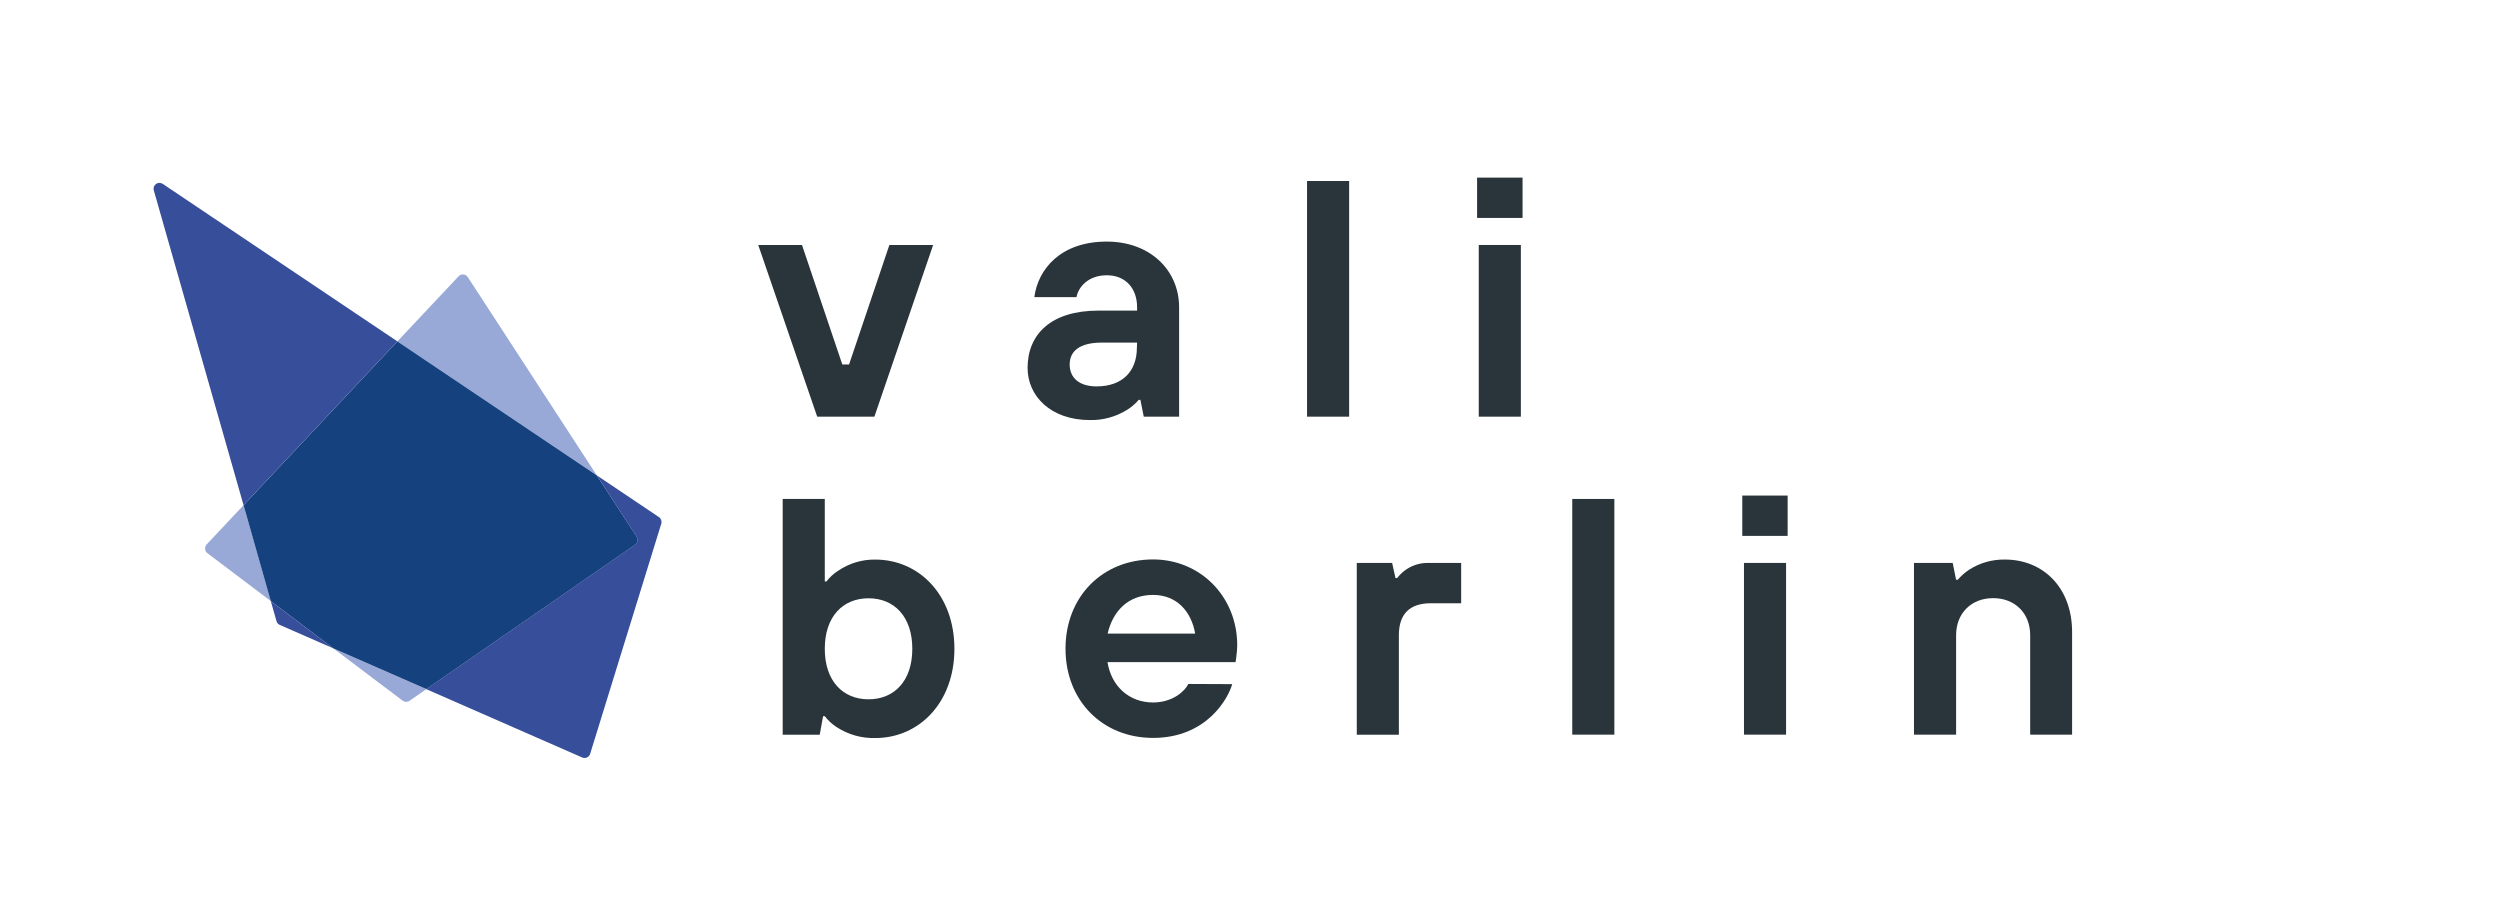
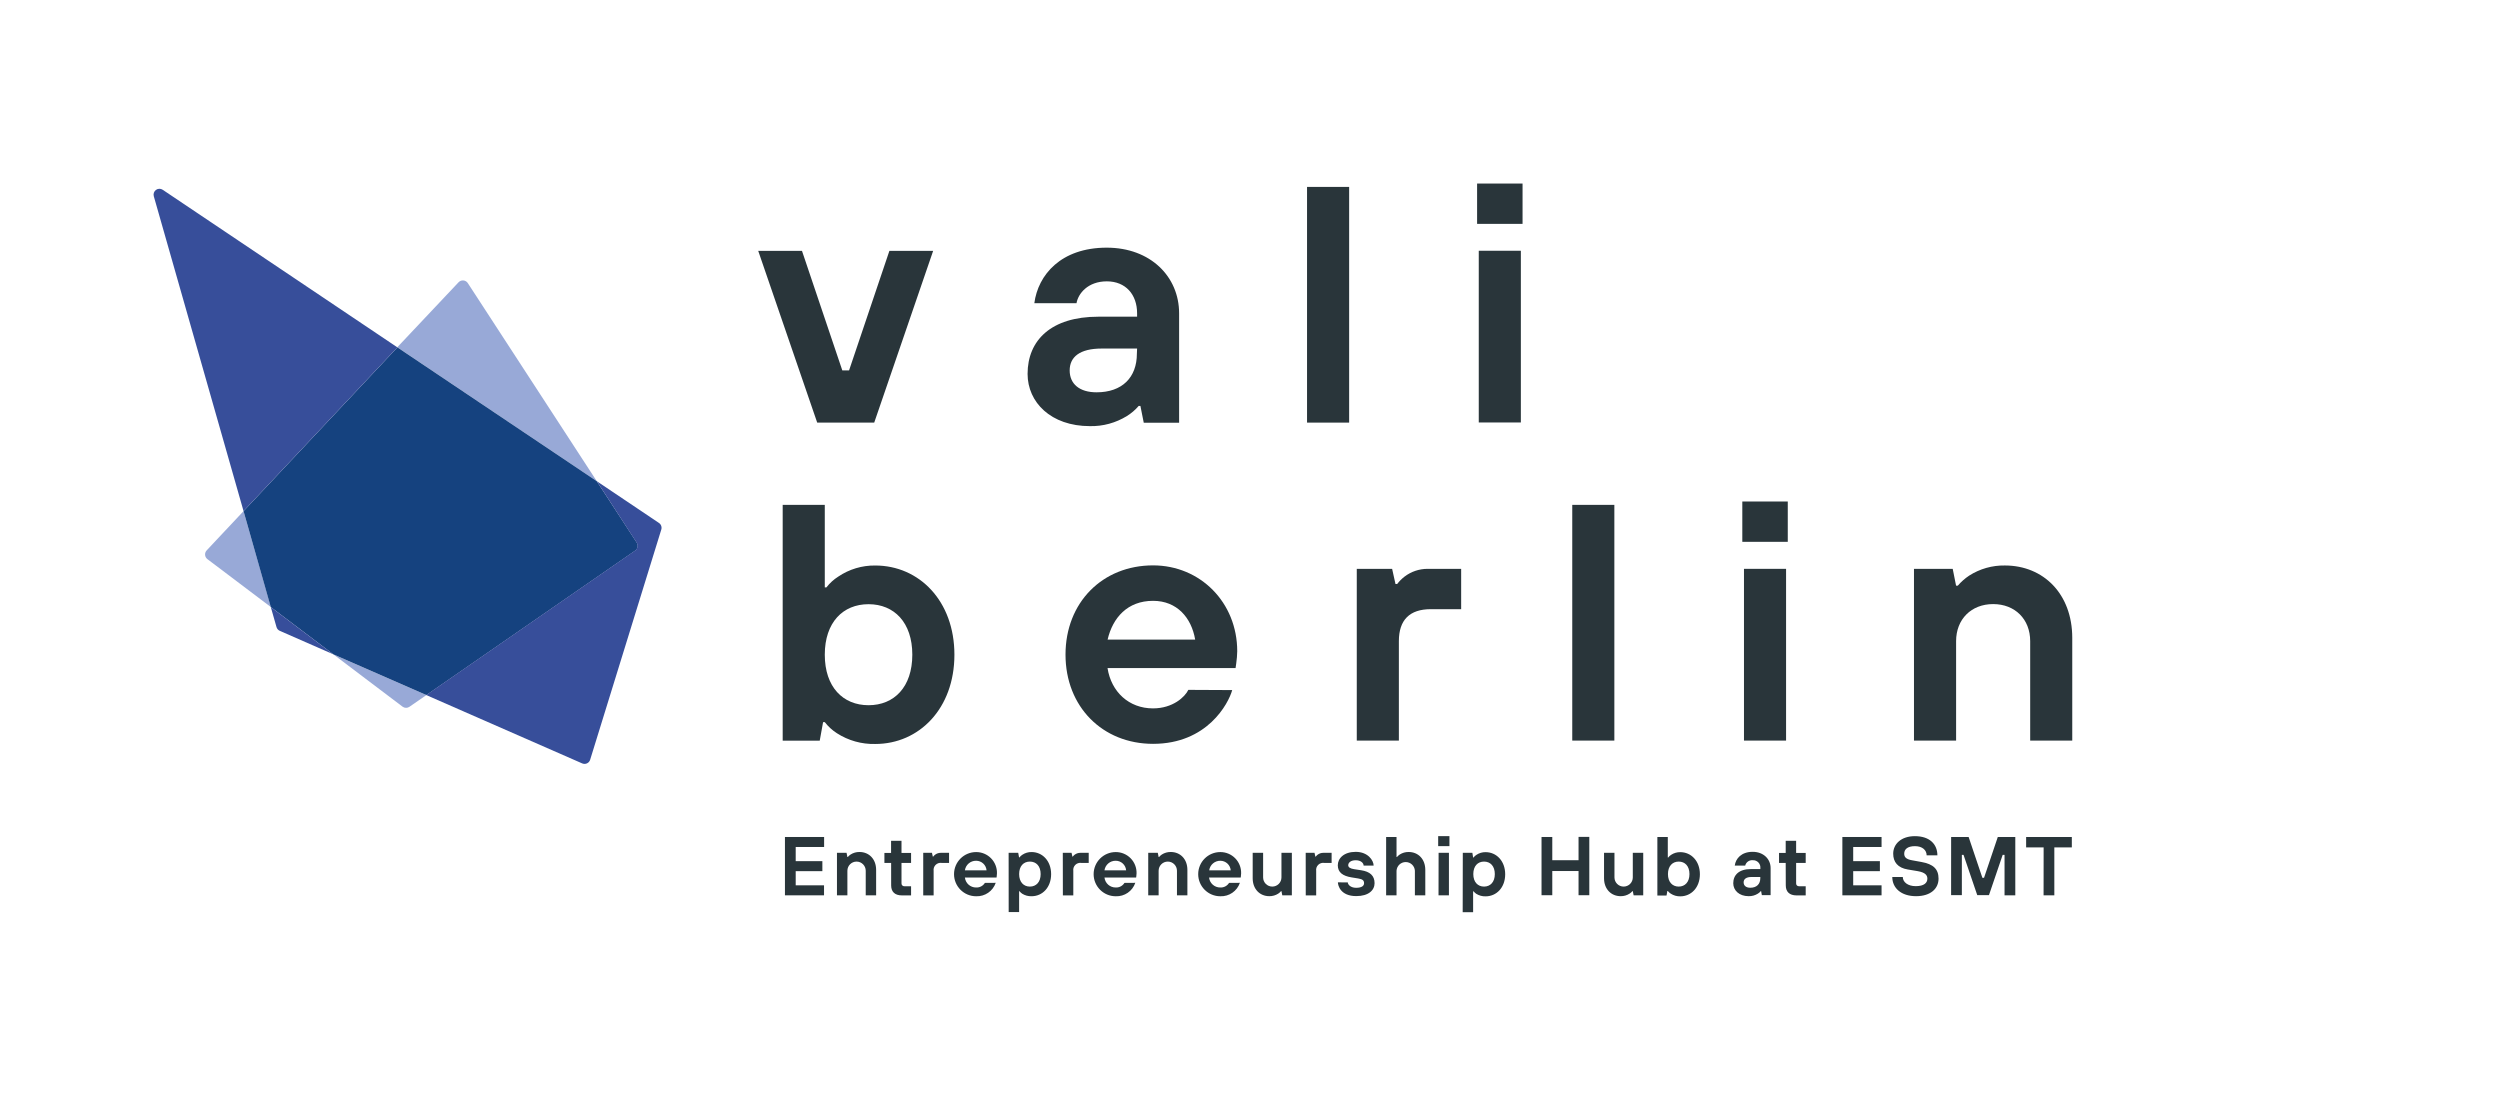
- <svg xmlns="http://www.w3.org/2000/svg" id="Calque_1" data-name="Calque 1" viewBox="0 0 930 334">
+ <svg xmlns="http://www.w3.org/2000/svg" id="Calque_1" data-name="Calque 1" viewBox="0 0 930 407">
  <defs>
    <style>
      .cls-1 {
        fill: #98a9d7;
      }

      .cls-2 {
        fill: #15427f;
      }

      .cls-3 {
        fill: #374e9b;
      }

      .cls-4 {
        fill: #374e9a;
      }

      .cls-5 {
        fill: #29353a;
      }
    </style>
  </defs>
-   <path class="cls-1" d="M100.78,223.63,77.16,205.79a2.21,2.21,0,0,1-.28-3.26L90.6,187.92Z" />
-   <path class="cls-1" d="M158.62,256.35l-6.27,4.34a2.19,2.19,0,0,1-2.57-.05L124,241.2Z" />
-   <path class="cls-1" d="M222,176.83,147.83,127l22.76-24.22a2.18,2.18,0,0,1,3.43.3Z" />
-   <path class="cls-2" d="M236.3,202.64l-77.68,53.71L124,241.2l-23.26-17.57L90.6,187.92,147.83,127,222,176.83l14.85,22.81A2.21,2.21,0,0,1,236.3,202.64Z" />
-   <path class="cls-3" d="M124,241.2l-19.92-8.73a2.21,2.21,0,0,1-1.22-1.4l-2.12-7.44Z" />
-   <path class="cls-4" d="M147.83,127,90.6,187.92,57.21,70.8a2.18,2.18,0,0,1,3.32-2.4Z" />
-   <path class="cls-4" d="M246,194.8l-26.46,85.62a2.18,2.18,0,0,1-3,1.35l-58-25.42,77.68-53.71a2.21,2.21,0,0,0,.59-3L222,176.83l23.09,15.51A2.2,2.2,0,0,1,246,194.8Z" />
  <g>
-     <path class="cls-5" d="M282.06,91.13h16.28l15,44.46h2.51l15-44.46h16.28L325.27,155H304Z" />
-     <path class="cls-5" d="M424.23,148.75h-.63a18.62,18.62,0,0,1-4.39,3.75,25.12,25.12,0,0,1-13.77,3.76c-14.53,0-23.18-8.89-23.18-19.41,0-12.53,8.77-21.3,26.31-21.3H423V114.3c0-7-4.26-11.9-11.27-11.9s-10.65,4.51-11.27,8.14H384.77c1.38-10.52,9.89-20.67,26.93-20.67,16.28,0,26.93,10.78,26.93,24.43V155H425.48ZM423,127.45H409.82c-8.14,0-11.9,3.13-11.9,8.14s3.63,8.15,10,8.15c9.52,0,15-5.52,15-14.41Z" />
-     <path class="cls-5" d="M486.22,67.33h15.66V155H486.22Z" />
-     <path class="cls-5" d="M549.48,66.07h16.91v15H549.48Zm.62,25.06h15.66V155H550.1Z" />
+     <path class="cls-1" d="M100.78,225.84,77.16,208a2.19,2.19,0,0,1-.28-3.25L90.6,190.13Z" />
+     <path class="cls-1" d="M158.62,258.56l-6.27,4.34a2.19,2.19,0,0,1-2.57,0L124,243.41Z" />
+     <path class="cls-1" d="M222,179l-74.21-49.82L170.59,105a2.19,2.19,0,0,1,3.43.31Z" />
+     <path class="cls-2" d="M236.3,204.84l-77.68,53.72L124,243.41l-23.26-17.57L90.6,190.13l57.23-60.91L222,179l14.85,22.81A2.19,2.19,0,0,1,236.3,204.84Z" />
+     <path class="cls-3" d="M124,243.41l-19.92-8.74a2.19,2.19,0,0,1-1.22-1.4l-2.12-7.43Z" />
+     <path class="cls-4" d="M147.83,129.22,90.6,190.13,57.21,73a2.18,2.18,0,0,1,3.32-2.4Z" />
+     <path class="cls-4" d="M246,197l-26.46,85.61a2.18,2.18,0,0,1-3,1.36l-58-25.42,77.68-53.72a2.19,2.19,0,0,0,.59-3L222,179l23.09,15.51A2.19,2.19,0,0,1,246,197Z" />
  </g>
  <g>
-     <path class="cls-5" d="M291.16,185.61h15.66V216.3h.62a16.65,16.65,0,0,1,4.39-4,23.89,23.89,0,0,1,13.77-4.14c16.29,0,29.44,13.16,29.44,33.2s-13.15,33.19-29.44,33.19a25.12,25.12,0,0,1-14.27-4,17.44,17.44,0,0,1-4.51-4.13h-.63l-1.25,6.89H291.16Zm48.22,55.74c0-12-6.76-18.79-16.28-18.79s-16.28,6.76-16.28,18.79,6.76,18.79,16.28,18.79S339.38,253.37,339.38,241.35Z" />
-     <path class="cls-5" d="M458.38,254.5c-1.38,5-9.27,20-29.44,20-18.79,0-32.57-13.78-32.57-33.19s13.78-33.2,32.57-33.2c17.54,0,31.31,13.78,31.31,31.95a37,37,0,0,1-.37,4.5l-.25,1.76H412c1.38,8.89,8,15,16.91,15,7.39,0,11.9-4.26,13.15-6.89ZM444.6,235.71c-1.38-8.14-6.77-14.4-15.66-14.4-9.52,0-15,6.26-16.91,14.4Z" />
-     <path class="cls-5" d="M504.72,209.41h13.15l1.25,5.63h.63a14.31,14.31,0,0,1,2.75-2.75,14,14,0,0,1,8.52-2.88h12.53v15H532.28c-7.9,0-11.9,4-11.9,11.9v37H504.72Z" />
-     <path class="cls-5" d="M584.88,185.61h15.66v87.68H584.88Z" />
-     <path class="cls-5" d="M648.13,184.35H665v15H648.13Zm.63,25.06h15.66v63.88H648.76Z" />
-     <path class="cls-5" d="M712,209.41h14.41l1.25,6.26h.63a20.58,20.58,0,0,1,4.26-3.76,23.9,23.9,0,0,1,13.27-3.76c14.41,0,25,10.65,25,26.93v38.21H755.23v-37c0-8.14-5.64-13.78-13.78-13.78s-13.78,5.64-13.78,13.78v37H712Z" />
+     <path class="cls-5" d="M282.06,93.33h16.28l15,44.47h2.51l15-44.47h16.28l-21.92,63.88H304Z" />
+     <path class="cls-5" d="M424.23,151h-.63a18.65,18.65,0,0,1-4.39,3.76,25.12,25.12,0,0,1-13.77,3.76c-14.53,0-23.18-8.9-23.18-19.42,0-12.52,8.77-21.29,26.31-21.29H423v-1.25c0-7-4.26-11.9-11.27-11.9s-10.65,4.51-11.27,8.14H384.77c1.38-10.52,9.89-20.67,26.93-20.67,16.28,0,26.93,10.77,26.93,24.43v40.7H425.48ZM423,129.66H409.82c-8.14,0-11.9,3.13-11.9,8.14s3.63,8.14,10,8.14c9.52,0,15-5.51,15-14.4Z" />
+     <path class="cls-5" d="M486.22,69.53h15.66v87.68H486.22Z" />
+     <path class="cls-5" d="M549.48,68.28h16.91v15H549.48Zm.62,25h15.66v63.88H550.1Z" />
+   </g>
+   <g>
+     <path class="cls-5" d="M291.16,187.81h15.66V218.5h.62a17,17,0,0,1,4.39-4,24,24,0,0,1,13.77-4.13c16.29,0,29.44,13.15,29.44,33.19s-13.15,33.2-29.44,33.2a25.2,25.2,0,0,1-14.27-4,17.79,17.79,0,0,1-4.51-4.13h-.63l-1.25,6.89H291.16Zm48.22,55.74c0-12-6.76-18.79-16.28-18.79s-16.28,6.77-16.28,18.79,6.76,18.79,16.28,18.79S339.38,255.58,339.38,243.55Z" />
+     <path class="cls-5" d="M458.38,256.71c-1.38,5-9.27,20-29.44,20-18.79,0-32.57-13.78-32.57-33.2s13.78-33.19,32.57-33.19c17.54,0,31.31,13.78,31.31,31.94a37.2,37.2,0,0,1-.37,4.51l-.25,1.75H412c1.38,8.9,8,15,16.91,15,7.39,0,11.9-4.26,13.15-6.89ZM444.6,237.92c-1.38-8.14-6.77-14.41-15.66-14.41-9.52,0-15,6.27-16.91,14.41Z" />
+     <path class="cls-5" d="M504.72,211.61h13.15l1.25,5.64h.63a14.64,14.64,0,0,1,2.75-2.76,14.08,14.08,0,0,1,8.52-2.88h12.53v15H532.28c-7.9,0-11.9,4-11.9,11.9v37H504.72Z" />
+     <path class="cls-5" d="M584.88,187.81h15.66V275.5H584.88Z" />
+     <path class="cls-5" d="M648.14,186.56h16.91v15H648.14Zm.62,25.05h15.66V275.5H648.76Z" />
+     <path class="cls-5" d="M712,211.61h14.41l1.25,6.27h.63a20.58,20.58,0,0,1,4.26-3.76,23.9,23.9,0,0,1,13.27-3.76c14.41,0,25.06,10.65,25.06,26.93V275.5H755.23v-37c0-8.14-5.64-13.78-13.78-13.78s-13.78,5.64-13.78,13.78v37H712Z" />
+   </g>
+   <g>
+     <path class="cls-5" d="M292,311.36h14.57v3.72H296v5.27h9.92v3.72H296v5.27h10.54v3.72H292Z" />
+     <path class="cls-5" d="M311.35,317.25h3.57l.31,1.55h.15a5.09,5.09,0,0,1,1.06-.93,5.93,5.93,0,0,1,3.28-.93c3.57,0,6.2,2.64,6.2,6.67v9.45h-3.87v-9.14a3.41,3.41,0,0,0-6.82,0v9.14h-3.88Z" />
+     <path class="cls-5" d="M331.5,321H329v-3.72h2.48v-4.49h3.88v4.49h3.56V321h-3.56v7.6a1,1,0,0,0,1.08,1.08h2.48v3.41h-3.41c-2.63,0-4-1.36-4-3.72Z" />
+     <path class="cls-5" d="M343.44,317.25h3.25l.31,1.4h.16a3.4,3.4,0,0,1,.68-.69,3.47,3.47,0,0,1,2.11-.71h3.1V321h-2.79a2.61,2.61,0,0,0-2.95,2.95v9.14h-3.87Z" />
+     <path class="cls-5" d="M370.41,328.41a7.39,7.39,0,0,1-7.29,5,8.22,8.22,0,0,1,0-16.44,7.71,7.71,0,0,1,7.75,7.91,9,9,0,0,1-.09,1.11l-.06.44H358.94a4.16,4.16,0,0,0,4.18,3.72,3.63,3.63,0,0,0,3.26-1.71ZM367,323.76a3.89,3.89,0,0,0-3.88-3.56,4.16,4.16,0,0,0-4.18,3.56Z" />
+     <path class="cls-5" d="M375.21,317.25h3.57l.31,1.71h.15a4,4,0,0,1,1.09-1,6,6,0,0,1,3.41-1c4,0,7.28,3.26,7.28,8.22s-3.25,8.22-7.28,8.22a6.2,6.2,0,0,1-3.48-.94,4.56,4.56,0,0,1-1-.93h-.15v7.76h-3.88Zm7.91,3.26c-2.36,0-4,1.67-4,4.65s1.67,4.65,4,4.65,4-1.68,4-4.65S385.47,320.51,383.12,320.51Z" />
+     <path class="cls-5" d="M395.36,317.25h3.26l.31,1.4h.15a3.69,3.69,0,0,1,.68-.69,3.5,3.5,0,0,1,2.11-.71H405V321h-2.79a2.61,2.61,0,0,0-2.94,2.95v9.14h-3.88Z" />
+     <path class="cls-5" d="M422.33,328.41a7.37,7.37,0,0,1-7.28,5,8.22,8.22,0,0,1,0-16.44,7.71,7.71,0,0,1,7.75,7.91,9,9,0,0,1-.09,1.11l-.07.44H410.86a4.17,4.17,0,0,0,4.19,3.72,3.61,3.61,0,0,0,3.25-1.71Zm-3.41-4.65a3.88,3.88,0,0,0-3.87-3.56,4.17,4.17,0,0,0-4.19,3.56Z" />
+     <path class="cls-5" d="M427.14,317.25h3.56l.31,1.55h.16a5.29,5.29,0,0,1,1.05-.93,6,6,0,0,1,3.29-.93c3.56,0,6.2,2.64,6.2,6.67v9.45h-3.88v-9.14a3.41,3.41,0,1,0-6.82,0v9.14h-3.87Z" />
+     <path class="cls-5" d="M461.24,328.41a7.39,7.39,0,0,1-7.29,5,8.22,8.22,0,0,1,0-16.44,7.71,7.71,0,0,1,7.75,7.91,9,9,0,0,1-.09,1.11l-.06.44H449.77a4.16,4.16,0,0,0,4.18,3.72,3.63,3.63,0,0,0,3.26-1.71Zm-3.41-4.65A3.89,3.89,0,0,0,454,320.2a4.15,4.15,0,0,0-4.18,3.56Z" />
+     <path class="cls-5" d="M466,317.25h3.88v9.15a3.41,3.41,0,0,0,6.82,0v-9.15h3.87v15.81h-3.56l-.31-1.55h-.16a4.73,4.73,0,0,1-1.05.93,6,6,0,0,1-3.29.94c-3.56,0-6.2-2.64-6.2-6.67Z" />
+     <path class="cls-5" d="M485.72,317.25H489l.31,1.4h.16a3.4,3.4,0,0,1,.68-.69,3.45,3.45,0,0,1,2.11-.71h3.1V321h-2.79a2.61,2.61,0,0,0-2.95,2.95v9.14h-3.88Z" />
+     <path class="cls-5" d="M501.38,328.26c0,.77,1,2,3.1,2s2.95-.74,2.95-1.7-.44-1.49-2.17-1.77l-2.48-.4c-3.26-.53-5.12-1.86-5.12-4.5s2.33-5,6.67-5c4.62,0,6.66,3.26,6.66,5.12h-3.72c0-1-1.08-2-2.94-2s-2.79.9-2.79,1.86c0,.75.71,1.24,2.17,1.46l2.63.4c3.26.5,5,2,5,4.81,0,2.6-2.2,4.81-6.82,4.81-5.89,0-6.82-4-6.82-5.12Z" />
+     <path class="cls-5" d="M515.64,311.36h3.87v7.44h.16a5.29,5.29,0,0,1,1.05-.93,6,6,0,0,1,3.29-.93c3.57,0,6.2,2.64,6.2,6.67v9.45h-3.87v-9.14a3.42,3.42,0,0,0-6.83,0v9.14h-3.87Z" />
+     <path class="cls-5" d="M535,311.05h4.19v3.72H535Zm.16,6.2H539v15.81h-3.87Z" />
+     <path class="cls-5" d="M544.16,317.25h3.56L548,319h.15a4,4,0,0,1,1.09-1,5.94,5.94,0,0,1,3.41-1c4,0,7.28,3.26,7.28,8.22s-3.25,8.22-7.28,8.22a6.2,6.2,0,0,1-3.48-.94,4.56,4.56,0,0,1-1-.93H548v7.76h-3.88Zm7.91,3.26c-2.36,0-4,1.67-4,4.65s1.67,4.65,4,4.65,4-1.68,4-4.65S554.42,320.51,552.07,320.51Z" />
+     <path class="cls-5" d="M573.45,311.36h4V320h9.77v-8.68h4v21.7h-4v-9h-9.77v9h-4Z" />
+     <path class="cls-5" d="M596.7,317.25h3.88v9.15a3.41,3.41,0,1,0,6.82,0v-9.15h3.88v15.81h-3.57l-.31-1.55h-.15a4.78,4.78,0,0,1-1.06.93,6,6,0,0,1-3.29.94c-3.56,0-6.2-2.64-6.2-6.67Z" />
+     <path class="cls-5" d="M616.54,311.36h3.88V319h.15a4,4,0,0,1,1.09-1,6,6,0,0,1,3.41-1c4,0,7.29,3.26,7.29,8.22s-3.26,8.22-7.29,8.22a6.24,6.24,0,0,1-3.54-1,4.5,4.5,0,0,1-1.11-1h-.16l-.31,1.7h-3.41Zm11.94,13.8c0-3-1.67-4.65-4-4.65s-4,1.67-4,4.65,1.67,4.65,4,4.65S628.48,328.13,628.48,325.16Z" />
+     <path class="cls-5" d="M655.14,331.51H655a4.13,4.13,0,0,1-1.08.93,6.17,6.17,0,0,1-3.41.94c-3.6,0-5.74-2.21-5.74-4.81,0-3.1,2.17-5.27,6.51-5.27h3.57V323A2.7,2.7,0,0,0,652,320a2.64,2.64,0,0,0-2.79,2h-3.88c.34-2.61,2.45-5.12,6.67-5.12,4,0,6.67,2.67,6.67,6.05v10.07h-3.26Zm-.31-5.27h-3.26c-2,0-2.94.78-2.94,2s.9,2,2.48,2c2.36,0,3.72-1.36,3.72-3.56Z" />
+     <path class="cls-5" d="M664.28,321H661.8v-3.72h2.48v-4.49h3.88v4.49h3.56V321h-3.56v7.6a1,1,0,0,0,1.08,1.08h2.48v3.41h-3.41c-2.63,0-4-1.36-4-3.72Z" />
+     <path class="cls-5" d="M685.36,311.36h14.58v3.72H689.39v5.27h9.93v3.72h-9.93v5.27h10.55v3.72H685.36Z" />
+     <path class="cls-5" d="M707.84,326.24c0,1.89,1.86,3.41,4.8,3.41,3.1,0,4.34-1.21,4.34-2.79,0-1.27-.77-2.29-3.56-2.79l-3.72-.62c-3.75-.62-5.43-2.79-5.43-5.89,0-3.6,3-6.51,8.06-6.51,5.58,0,8.38,3.07,8.38,7.13h-4c0-1.86-1.51-3.41-4.34-3.41s-4,1.21-4,2.79c0,1.24.62,2.08,3,2.48l3.41.62c4.37.78,6.36,2.61,6.36,6.2s-2.8,6.52-8.38,6.52-8.83-3.08-8.83-7.14Z" />
+     <path class="cls-5" d="M725.82,311.36h6.51l5.12,15.19h.61l5.12-15.19h6.51v21.7h-4V318H745l-5.11,15h-4.35l-5.11-15h-.62v15h-4Z" />
+     <path class="cls-5" d="M760.23,315.24h-6.51v-3.88h17v3.88h-6.51v17.82h-4Z" />
  </g>
</svg>
